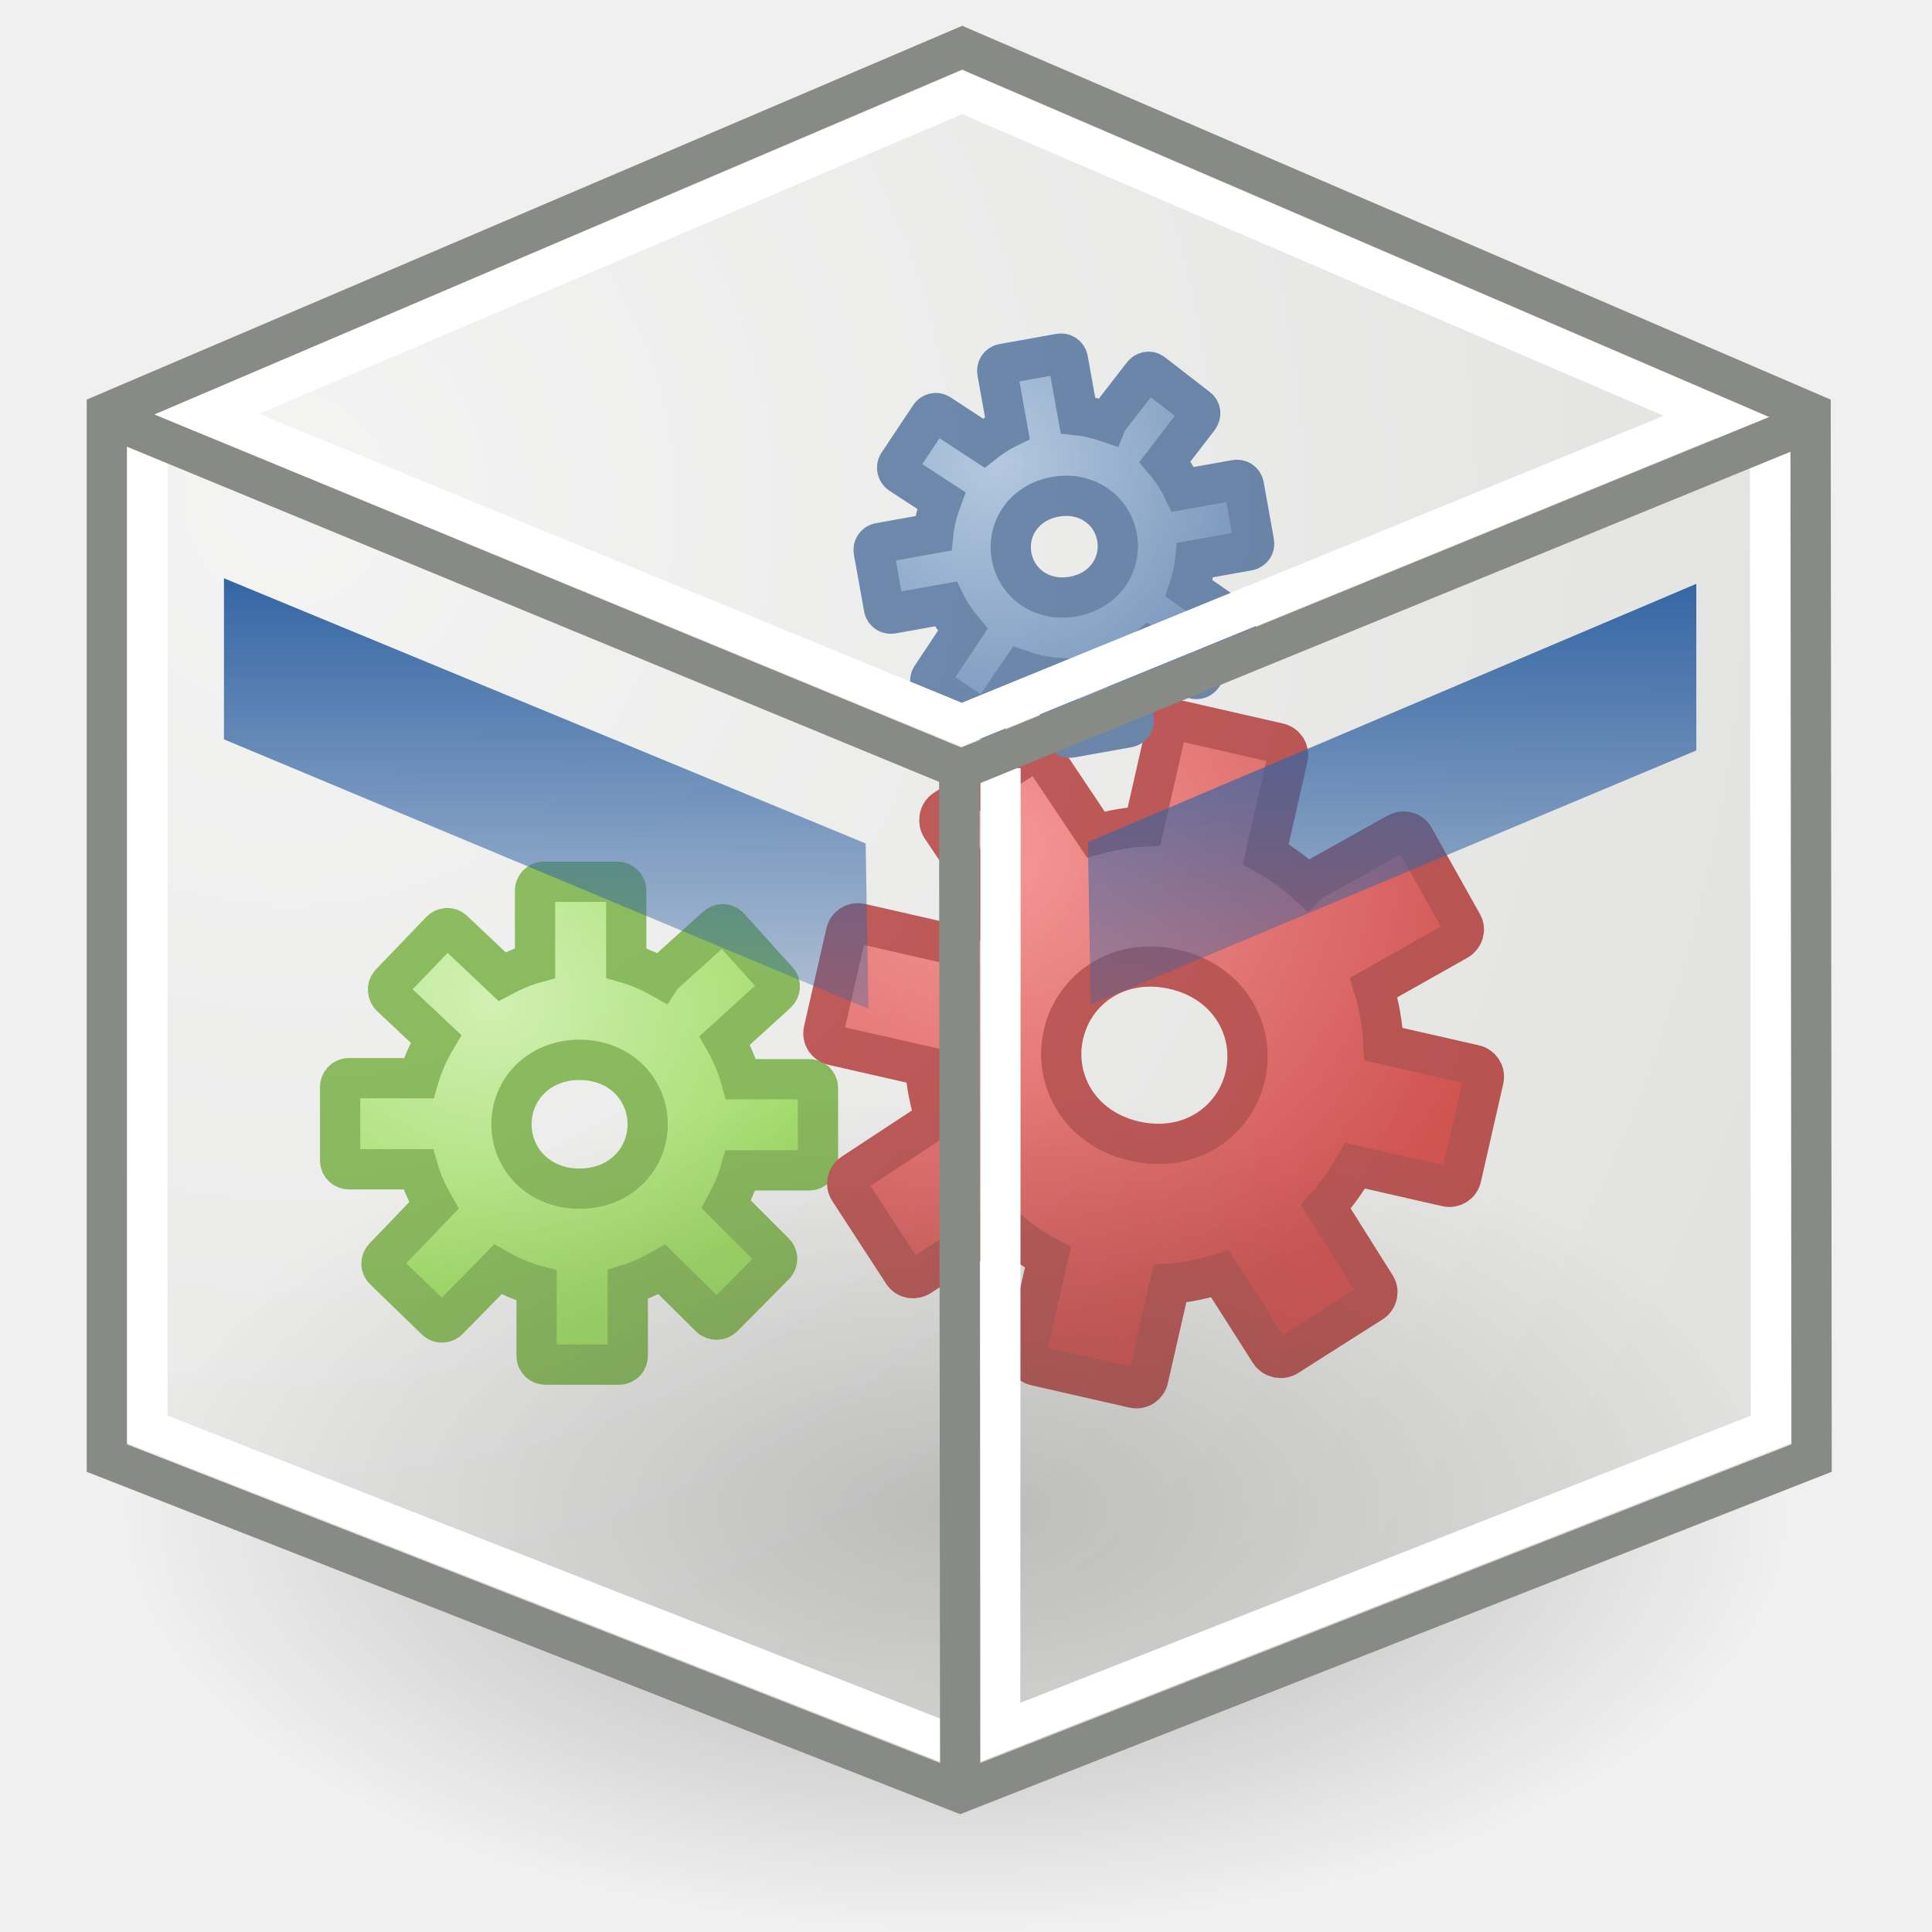
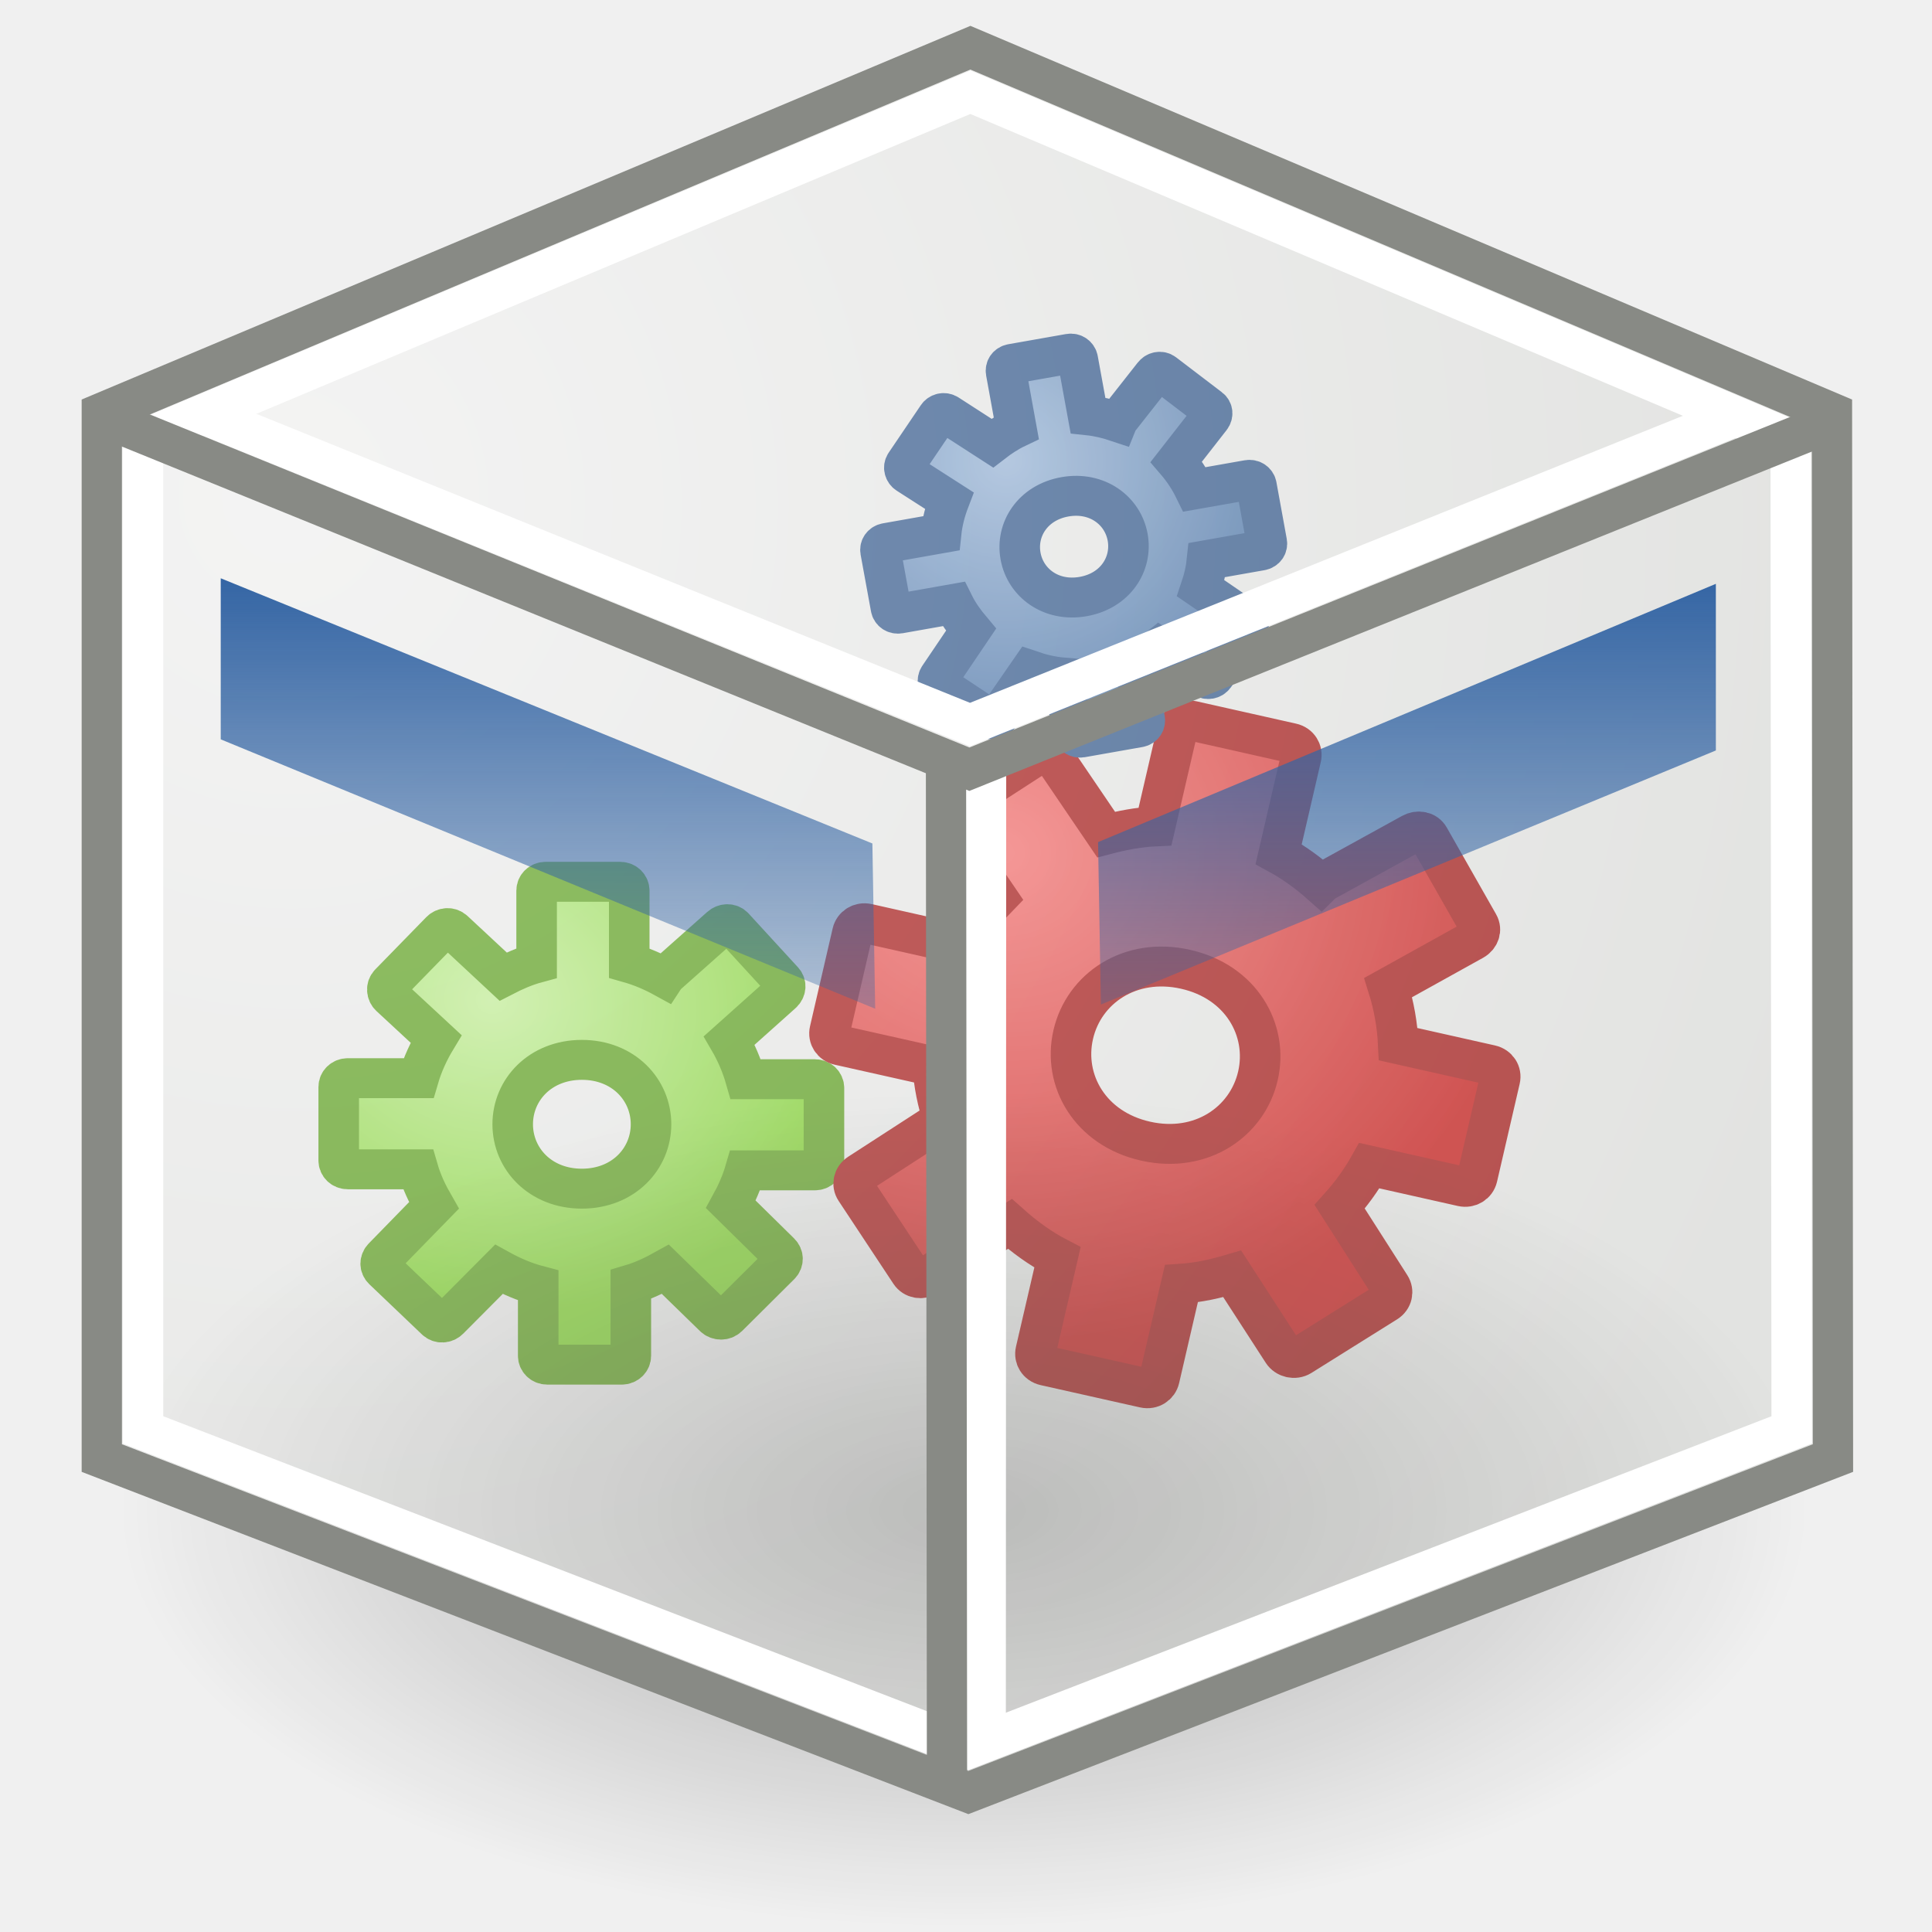
<svg xmlns="http://www.w3.org/2000/svg" xmlns:xlink="http://www.w3.org/1999/xlink" width="48px" height="48px" id="svg11300">
  <defs id="defs3">
    <linearGradient id="linearGradient3153">
      <stop style="stop-color:#f9f9f8;stop-opacity:0.392;" offset="0" id="stop3155" />
      <stop style="stop-color:#cdcfca;stop-opacity:0.392;" offset="1" id="stop3157" />
    </linearGradient>
    <linearGradient id="linearGradient6482">
      <stop style="stop-color:#000000;stop-opacity:1;" offset="0" id="stop6484" />
      <stop style="stop-color:#000000;stop-opacity:0;" offset="1" id="stop6486" />
    </linearGradient>
    <radialGradient xlink:href="#linearGradient6482" id="radialGradient6488" cx="13.03" cy="-7.007" fx="13.03" fy="-7.007" r="18.143" gradientTransform="matrix(1,0,0,0.3954545,0,-4.236042)" gradientUnits="userSpaceOnUse" />
    <linearGradient id="linearGradient2338">
      <stop id="stop2340" offset="0" style="stop-color:#3465a4;stop-opacity:1" />
      <stop id="stop2342" offset="1" style="stop-color:#3465a4;stop-opacity:0" />
    </linearGradient>
-     <linearGradient xlink:href="#linearGradient2338" id="linearGradient12425" x1="23.188" y1="33.688" x2="23.188" y2="19.278" gradientUnits="userSpaceOnUse" gradientTransform="matrix(1.104289,0,0,-1.103987,-1.751846,51.55719)" />
-     <radialGradient xlink:href="#linearGradient3153" id="radialGradient3159" cx="8.042" cy="13.534" fx="8.042" fy="13.534" r="19.677" gradientTransform="matrix(0.2937957,2.05881,-1.95372,0.2786465,31.20826,-7.955566)" gradientUnits="userSpaceOnUse" />
+     <linearGradient xlink:href="#linearGradient2338" id="linearGradient12425" x1="23.188" y1="33.688" x2="23.188" y2="19.278" gradientUnits="userSpaceOnUse" gradientTransform="matrix(1.121399,0,0,-1.103987,-1.945106,51.55719)" />
+     <radialGradient xlink:href="#linearGradient3153" id="radialGradient3159" cx="8.042" cy="13.534" fx="8.042" fy="13.534" r="19.677" gradientTransform="matrix(0.2983478,2.05881,-1.983991,0.2786465,31.52569,-7.955566)" gradientUnits="userSpaceOnUse" />
    <linearGradient id="linearGradient8121">
      <stop id="stop8123" offset="0" style="stop-color:#c2f491;stop-opacity:1;" />
      <stop id="stop8125" offset="1" style="stop-color:#73d216;stop-opacity:1;" />
    </linearGradient>
    <linearGradient id="linearGradient8132">
      <stop id="stop8134" offset="0" style="stop-color:#ff6666;stop-opacity:1;" />
      <stop id="stop8136" offset="1" style="stop-color:#cc0000;stop-opacity:1;" />
    </linearGradient>
    <linearGradient id="linearGradient8140">
      <stop id="stop8142" offset="0" style="stop-color:#95b5de;stop-opacity:1;" />
      <stop id="stop8144" offset="1" style="stop-color:#3465a4;stop-opacity:1;" />
    </linearGradient>
    <radialGradient xlink:href="#linearGradient8121" id="radialGradient2311" gradientUnits="userSpaceOnUse" gradientTransform="matrix(-0.22329,0.9778116,-1.114374,-0.2541614,35.01849,124.9867)" cx="-92.794" cy="38.77" fx="-92.794" fy="38.77" r="7.669" />
    <radialGradient xlink:href="#linearGradient8132" id="radialGradient2313" gradientUnits="userSpaceOnUse" gradientTransform="matrix(-0.1173972,1.160221,-1.256655,-0.1269981,59.06419,115.2772)" cx="-77.731" cy="34.363" fx="-77.731" fy="34.363" r="10.41" />
    <radialGradient xlink:href="#linearGradient8140" id="radialGradient2315" gradientUnits="userSpaceOnUse" gradientTransform="matrix(-0.1550246,1.091517,-1.093285,-0.1550843,37.75576,99.16842)" cx="-77.583" cy="22.55" fx="-77.583" fy="22.55" r="6.209" />
  </defs>
  <g id="layer1">
-     <g id="g8148" transform="translate(-0.3446734,0.4509751)">
-       <path id="path2591" d="M 13.859,21.457 C 13.732,21.457 13.637,21.556 13.637,21.678 L 13.637,23.474 C 13.349,23.553 13.076,23.676 12.817,23.812 L 11.606,22.667 C 11.518,22.583 11.381,22.589 11.294,22.68 L 10.044,23.981 C 9.957,24.073 9.969,24.223 10.057,24.306 L 11.177,25.36 C 10.996,25.664 10.847,25.989 10.747,26.336 L 9.016,26.336 C 8.894,26.336 8.795,26.431 8.795,26.557 L 8.795,28.379 C 8.795,28.505 8.894,28.6 9.016,28.6 L 10.734,28.6 C 10.825,28.919 10.964,29.214 11.125,29.498 L 9.888,30.786 C 9.8,30.876 9.8,31.013 9.888,31.098 L 11.177,32.347 C 11.265,32.432 11.402,32.425 11.489,32.334 L 12.713,31.085 C 13.014,31.254 13.335,31.397 13.676,31.488 L 13.676,33.232 C 13.676,33.353 13.771,33.453 13.898,33.453 L 15.72,33.453 C 15.846,33.453 15.942,33.353 15.942,33.232 L 15.942,31.462 C 16.242,31.372 16.521,31.236 16.788,31.085 L 17.985,32.269 C 18.072,32.355 18.222,32.358 18.311,32.269 L 19.587,30.981 C 19.676,30.891 19.673,30.754 19.587,30.669 L 18.389,29.472 C 18.533,29.207 18.656,28.922 18.741,28.626 L 20.446,28.626 C 20.568,28.626 20.667,28.531 20.667,28.405 L 20.667,26.583 C 20.667,26.457 20.568,26.362 20.446,26.362 L 18.754,26.362 C 18.658,26.021 18.523,25.7 18.35,25.399 L 19.639,24.228 C 19.732,24.144 19.747,24.006 19.665,23.916 L 18.454,22.576 C 18.372,22.486 18.235,22.491 18.142,22.576 L 16.801,23.786 C 16.785,23.801 16.773,23.821 16.762,23.838 C 16.493,23.688 16.204,23.561 15.903,23.474 L 15.903,21.678 C 15.903,21.556 15.807,21.457 15.681,21.457 L 13.859,21.457 z M 14.744,25.881 C 15.761,25.881 16.436,26.624 16.436,27.481 C 16.436,28.338 15.761,29.081 14.744,29.081 C 13.726,29.081 13.052,28.338 13.052,27.481 C 13.052,26.624 13.726,25.881 14.744,25.881 z " style="fill:url(#radialGradient2311);fill-opacity:1;fill-rule:evenodd;stroke:#4e9a06;stroke-width:1;stroke-linecap:butt;stroke-linejoin:miter;stroke-miterlimit:4;stroke-dasharray:none;stroke-dashoffset:0;stroke-opacity:1" />
-       <path style="fill:url(#radialGradient2313);fill-opacity:1;fill-rule:evenodd;stroke:#a40000;stroke-width:1;stroke-linecap:butt;stroke-linejoin:miter;stroke-miterlimit:4;stroke-dasharray:none;stroke-dashoffset:0;stroke-opacity:1" d="M 29.677,17.457 C 29.508,17.419 29.351,17.522 29.314,17.685 L 28.767,20.081 C 28.359,20.1 27.957,20.18 27.57,20.283 L 26.302,18.387 C 26.21,18.248 26.025,18.214 25.881,18.309 L 23.817,19.666 C 23.673,19.761 23.643,19.965 23.735,20.104 L 24.909,21.851 C 24.575,22.2 24.277,22.59 24.038,23.022 L 21.727,22.495 C 21.564,22.458 21.403,22.555 21.364,22.723 L 20.81,25.154 C 20.772,25.322 20.875,25.48 21.038,25.517 L 23.332,26.039 C 23.355,26.493 23.452,26.929 23.58,27.356 L 21.537,28.699 C 21.392,28.793 21.35,28.976 21.442,29.116 L 22.782,31.174 C 22.873,31.314 23.058,31.346 23.203,31.252 L 25.216,29.957 C 25.567,30.275 25.951,30.563 26.38,30.789 L 25.849,33.115 C 25.812,33.278 25.908,33.439 26.077,33.478 L 28.51,34.032 C 28.678,34.07 28.835,33.967 28.872,33.804 L 29.411,31.443 C 29.84,31.414 30.253,31.318 30.655,31.197 L 31.894,33.141 C 31.983,33.282 32.182,33.332 32.328,33.24 L 34.423,31.909 C 34.569,31.817 34.608,31.633 34.518,31.492 L 33.284,29.531 C 33.558,29.221 33.807,28.878 34.011,28.509 L 36.287,29.028 C 36.45,29.065 36.611,28.968 36.65,28.8 L 37.204,26.369 C 37.243,26.201 37.139,26.044 36.976,26.007 L 34.717,25.492 C 34.694,25.008 34.612,24.538 34.472,24.084 L 36.548,22.914 C 36.699,22.829 36.76,22.65 36.678,22.505 L 35.47,20.348 C 35.388,20.203 35.204,20.168 35.053,20.253 L 32.895,21.46 C 32.869,21.475 32.847,21.498 32.827,21.518 C 32.514,21.236 32.167,20.978 31.791,20.77 L 32.338,18.374 C 32.375,18.211 32.278,18.05 32.11,18.012 L 29.677,17.457 z M 29.512,23.63 C 30.87,23.939 31.544,25.137 31.284,26.28 C 31.023,27.424 29.895,28.211 28.537,27.901 C 27.179,27.592 26.505,26.395 26.766,25.251 C 27.026,24.107 28.154,23.32 29.512,23.63 z " id="path7135" />
-       <path id="path7139" d="M 25.263,8.59 C 25.165,8.607 25.106,8.697 25.123,8.792 L 25.372,10.182 C 25.161,10.284 24.966,10.416 24.785,10.558 L 23.688,9.839 C 23.608,9.787 23.502,9.81 23.448,9.893 L 22.661,11.074 C 22.607,11.156 22.636,11.271 22.717,11.324 L 23.73,11.984 C 23.632,12.244 23.562,12.517 23.533,12.799 L 22.193,13.04 C 22.098,13.057 22.035,13.144 22.052,13.242 L 22.306,14.652 C 22.323,14.75 22.413,14.81 22.508,14.793 L 23.838,14.554 C 23.953,14.789 24.102,14.998 24.265,15.195 L 23.487,16.364 C 23.432,16.446 23.451,16.552 23.531,16.606 L 24.702,17.394 C 24.782,17.447 24.887,17.423 24.942,17.341 L 25.716,16.204 C 25.973,16.293 26.241,16.359 26.518,16.382 L 26.761,17.732 C 26.777,17.826 26.865,17.89 26.963,17.873 L 28.374,17.62 C 28.471,17.602 28.531,17.512 28.514,17.418 L 28.268,16.048 C 28.488,15.936 28.685,15.792 28.871,15.638 L 29.963,16.388 C 30.042,16.443 30.158,16.425 30.215,16.343 L 31.023,15.169 C 31.079,15.087 31.059,14.981 30.98,14.927 L 29.886,14.166 C 29.961,13.941 30.016,13.704 30.04,13.463 L 31.361,13.226 C 31.455,13.209 31.519,13.122 31.501,13.024 L 31.248,11.614 C 31.23,11.516 31.14,11.456 31.046,11.473 L 29.735,11.708 C 29.614,11.457 29.465,11.227 29.289,11.019 L 30.124,9.933 C 30.184,9.854 30.177,9.746 30.101,9.688 L 28.977,8.818 C 28.901,8.76 28.795,8.783 28.735,8.862 L 27.865,9.985 C 27.855,9.998 27.848,10.015 27.842,10.03 C 27.613,9.952 27.372,9.893 27.126,9.867 L 26.876,8.477 C 26.859,8.383 26.772,8.319 26.674,8.337 L 25.263,8.59 z M 26.564,11.892 C 27.352,11.751 27.978,12.233 28.097,12.896 C 28.216,13.56 27.797,14.229 27.009,14.37 C 26.222,14.511 25.596,14.03 25.477,13.366 C 25.357,12.702 25.776,12.033 26.564,11.892 z " style="fill:url(#radialGradient2315);fill-opacity:1;fill-rule:evenodd;stroke:#204a87;stroke-width:1;stroke-linecap:butt;stroke-linejoin:miter;stroke-miterlimit:4;stroke-dasharray:none;stroke-dashoffset:0;stroke-opacity:1" />
+     <g id="g8148" transform="matrix(1.015494,0,0,1,-0.5161305,0.4509751)">
+       <path id="path2591" d="M 13.859,21.457 C 13.732,21.457 13.637,21.556 13.637,21.678 L 13.637,23.474 C 13.349,23.553 13.076,23.676 12.817,23.812 L 11.606,22.667 C 11.518,22.583 11.381,22.589 11.294,22.68 L 10.044,23.981 C 9.957,24.073 9.969,24.223 10.057,24.306 L 11.177,25.36 C 10.996,25.664 10.847,25.989 10.747,26.336 L 9.016,26.336 C 8.894,26.336 8.795,26.431 8.795,26.557 L 8.795,28.379 C 8.795,28.505 8.894,28.6 9.016,28.6 L 10.734,28.6 C 10.825,28.919 10.964,29.214 11.125,29.498 L 9.888,30.786 C 9.8,30.876 9.8,31.013 9.888,31.098 L 11.177,32.347 C 11.265,32.432 11.402,32.425 11.489,32.334 L 12.713,31.085 C 13.014,31.254 13.335,31.397 13.676,31.488 L 13.676,33.232 C 13.676,33.353 13.771,33.453 13.898,33.453 L 15.72,33.453 C 15.846,33.453 15.942,33.353 15.942,33.232 L 15.942,31.462 C 16.242,31.372 16.521,31.236 16.788,31.085 L 17.985,32.269 C 18.072,32.355 18.222,32.358 18.311,32.269 L 19.587,30.981 C 19.676,30.891 19.673,30.754 19.587,30.669 L 18.389,29.472 C 18.533,29.207 18.656,28.922 18.741,28.626 L 20.446,28.626 C 20.568,28.626 20.667,28.531 20.667,28.405 L 20.667,26.583 C 20.667,26.457 20.568,26.362 20.446,26.362 L 18.754,26.362 C 18.658,26.021 18.523,25.7 18.35,25.399 L 19.639,24.228 C 19.732,24.144 19.747,24.006 19.665,23.916 L 18.454,22.576 C 18.372,22.486 18.235,22.491 18.142,22.576 L 16.801,23.786 C 16.785,23.801 16.773,23.821 16.762,23.838 C 16.493,23.688 16.204,23.561 15.903,23.474 L 15.903,21.678 C 15.903,21.556 15.807,21.457 15.681,21.457 L 13.859,21.457 z M 14.744,25.881 C 15.761,25.881 16.436,26.624 16.436,27.481 C 16.436,28.338 15.761,29.081 14.744,29.081 C 13.726,29.081 13.052,28.338 13.052,27.481 C 13.052,26.624 13.726,25.881 14.744,25.881 z" style="fill:url(#radialGradient2311);fill-opacity:1;fill-rule:evenodd;stroke:#4e9a06;stroke-width:0.992;stroke-linecap:butt;stroke-linejoin:miter;stroke-miterlimit:4;stroke-dasharray:none;stroke-dashoffset:0;stroke-opacity:1" />
+       <path style="fill:url(#radialGradient2313);fill-opacity:1;fill-rule:evenodd;stroke:#a40000;stroke-width:0.992;stroke-linecap:butt;stroke-linejoin:miter;stroke-miterlimit:4;stroke-dasharray:none;stroke-dashoffset:0;stroke-opacity:1" d="M 29.677,17.457 C 29.508,17.419 29.351,17.522 29.314,17.685 L 28.767,20.081 C 28.359,20.1 27.957,20.18 27.57,20.283 L 26.302,18.387 C 26.21,18.248 26.025,18.214 25.881,18.309 L 23.817,19.666 C 23.673,19.761 23.643,19.965 23.735,20.104 L 24.909,21.851 C 24.575,22.2 24.277,22.59 24.038,23.022 L 21.727,22.495 C 21.564,22.458 21.403,22.555 21.364,22.723 L 20.81,25.154 C 20.772,25.322 20.875,25.48 21.038,25.517 L 23.332,26.039 C 23.355,26.493 23.452,26.929 23.58,27.356 L 21.537,28.699 C 21.392,28.793 21.35,28.976 21.442,29.116 L 22.782,31.174 C 22.873,31.314 23.058,31.346 23.203,31.252 L 25.216,29.957 C 25.567,30.275 25.951,30.563 26.38,30.789 L 25.849,33.115 C 25.812,33.278 25.908,33.439 26.077,33.478 L 28.51,34.032 C 28.678,34.07 28.835,33.967 28.872,33.804 L 29.411,31.443 C 29.84,31.414 30.253,31.318 30.655,31.197 L 31.894,33.141 C 31.983,33.282 32.182,33.332 32.328,33.24 L 34.423,31.909 C 34.569,31.817 34.608,31.633 34.518,31.492 L 33.284,29.531 C 33.558,29.221 33.807,28.878 34.011,28.509 L 36.287,29.028 C 36.45,29.065 36.611,28.968 36.65,28.8 L 37.204,26.369 C 37.243,26.201 37.139,26.044 36.976,26.007 L 34.717,25.492 C 34.694,25.008 34.612,24.538 34.472,24.084 L 36.548,22.914 C 36.699,22.829 36.76,22.65 36.678,22.505 L 35.47,20.348 C 35.388,20.203 35.204,20.168 35.053,20.253 L 32.895,21.46 C 32.869,21.475 32.847,21.498 32.827,21.518 C 32.514,21.236 32.167,20.978 31.791,20.77 L 32.338,18.374 C 32.375,18.211 32.278,18.05 32.11,18.012 L 29.677,17.457 z M 29.512,23.63 C 30.87,23.939 31.544,25.137 31.284,26.28 C 31.023,27.424 29.895,28.211 28.537,27.901 C 27.179,27.592 26.505,26.395 26.766,25.251 C 27.026,24.107 28.154,23.32 29.512,23.63 z" id="path7135" />
+       <path id="path7139" d="M 25.263,8.59 C 25.165,8.607 25.106,8.697 25.123,8.792 L 25.372,10.182 C 25.161,10.284 24.966,10.416 24.785,10.558 L 23.688,9.839 C 23.608,9.787 23.502,9.81 23.448,9.893 L 22.661,11.074 C 22.607,11.156 22.636,11.271 22.717,11.324 L 23.73,11.984 C 23.632,12.244 23.562,12.517 23.533,12.799 L 22.193,13.04 C 22.098,13.057 22.035,13.144 22.052,13.242 L 22.306,14.652 C 22.323,14.75 22.413,14.81 22.508,14.793 L 23.838,14.554 C 23.953,14.789 24.102,14.998 24.265,15.195 L 23.487,16.364 C 23.432,16.446 23.451,16.552 23.531,16.606 L 24.702,17.394 C 24.782,17.447 24.887,17.423 24.942,17.341 L 25.716,16.204 C 25.973,16.293 26.241,16.359 26.518,16.382 L 26.761,17.732 C 26.777,17.826 26.865,17.89 26.963,17.873 L 28.374,17.62 C 28.471,17.602 28.531,17.512 28.514,17.418 L 28.268,16.048 C 28.488,15.936 28.685,15.792 28.871,15.638 L 29.963,16.388 C 30.042,16.443 30.158,16.425 30.215,16.343 L 31.023,15.169 C 31.079,15.087 31.059,14.981 30.98,14.927 L 29.886,14.166 C 29.961,13.941 30.016,13.704 30.04,13.463 L 31.361,13.226 C 31.455,13.209 31.519,13.122 31.501,13.024 L 31.248,11.614 C 31.23,11.516 31.14,11.456 31.046,11.473 L 29.735,11.708 C 29.614,11.457 29.465,11.227 29.289,11.019 L 30.124,9.933 C 30.184,9.854 30.177,9.746 30.101,9.688 L 28.977,8.818 C 28.901,8.76 28.795,8.783 28.735,8.862 L 27.865,9.985 C 27.855,9.998 27.848,10.015 27.842,10.03 C 27.613,9.952 27.372,9.893 27.126,9.867 L 26.876,8.477 C 26.859,8.383 26.772,8.319 26.674,8.337 L 25.263,8.59 z M 26.564,11.892 C 27.352,11.751 27.978,12.233 28.097,12.896 C 28.216,13.56 27.797,14.229 27.009,14.37 C 26.222,14.511 25.596,14.03 25.477,13.366 C 25.357,12.702 25.776,12.033 26.564,11.892 z" style="fill:url(#radialGradient2315);fill-opacity:1;fill-rule:evenodd;stroke:#204a87;stroke-width:0.992;stroke-linecap:butt;stroke-linejoin:miter;stroke-miterlimit:4;stroke-dasharray:none;stroke-dashoffset:0;stroke-opacity:1" />
    </g>
-     <path style="opacity:0.3;fill:url(#radialGradient6488);fill-opacity:1;fill-rule:evenodd;stroke:none;stroke-width:1;stroke-linecap:round;stroke-linejoin:round;stroke-miterlimit:4;stroke-dasharray:none;stroke-dashoffset:0;stroke-opacity:1" id="path5511" d="M 31.173 -7.007 A 18.143 7.175 0 1 1  -5.113,-7.007 A 18.143 7.175 0 1 1  31.173 -7.007 z" transform="matrix(1.139425,0,0,1.445501,8.901257,47.65406)" />
-     <path style="fill:url(#radialGradient3159);fill-opacity:1;fill-rule:evenodd;stroke:#888a85;stroke-width:1;stroke-linecap:butt;stroke-linejoin:miter;stroke-miterlimit:4;stroke-dasharray:none;stroke-dashoffset:0;stroke-opacity:1" d="M 23.905,1.185 L 2.654,10.258 L 2.654,36.225 L 23.856,44.536 L 45.009,36.225 L 44.984,10.258 L 23.905,1.185 z " id="rect2370" />
-     <path style="fill:url(#linearGradient12425);fill-opacity:1;fill-rule:evenodd;stroke:none;stroke-width:1px;stroke-linecap:butt;stroke-linejoin:miter;stroke-opacity:1" d="M 5.564,14.367 L 5.564,18.369 L 21.576,25.062 L 21.507,20.956 L 5.564,14.367 z M 42.144,14.505 L 27.029,20.922 L 27.098,24.958 L 42.144,18.645 L 42.144,14.505 z " id="path11448" />
-     <path id="path18255" d="M 24.858,19.084 L 24.849,43.207" style="fill:none;fill-rule:evenodd;stroke:#ffffff;stroke-width:1;stroke-linecap:butt;stroke-linejoin:miter;stroke-miterlimit:4;stroke-dasharray:none;stroke-opacity:1" />
-     <path style="fill:none;fill-opacity:1;fill-rule:evenodd;stroke:#ffffff;stroke-width:1.271;stroke-linecap:butt;stroke-linejoin:miter;stroke-miterlimit:4;stroke-dasharray:none;stroke-dashoffset:0;stroke-opacity:1" id="path8463" d="M 128.531,-61.562 L 102.812,-50.594 L 102.812,-19.344 L 128.469,-9.281 L 154.062,-19.344 L 154.031,-50.594 L 128.531,-61.562 z " transform="matrix(0.7870843,0,0,0.7868689,-77.25995,50.73286)" />
-     <path style="fill:none;fill-rule:evenodd;stroke:#888a85;stroke-width:1;stroke-linecap:butt;stroke-linejoin:miter;stroke-miterlimit:4;stroke-dasharray:none;stroke-opacity:1" d="M 23.831,18.963 L 23.856,44.286" id="path9436" />
-     <path id="path17284" d="M 5.142,10.289 L 23.895,18.001 L 42.482,10.401" style="fill:none;fill-rule:evenodd;stroke:#ffffff;stroke-width:1;stroke-linecap:butt;stroke-linejoin:miter;stroke-miterlimit:4;stroke-dasharray:none;stroke-opacity:1" />
-     <path style="fill:none;fill-rule:evenodd;stroke:#888a85;stroke-width:1;stroke-linecap:butt;stroke-linejoin:miter;stroke-miterlimit:4;stroke-dasharray:none;stroke-opacity:1" d="M 3.087,10.53 L 23.88,19.111 L 44.828,10.543" id="path8465" />
+     <path style="opacity:0.3;fill:url(#radialGradient6488);fill-opacity:1;fill-rule:evenodd;stroke:none;stroke-width:1;stroke-linecap:round;stroke-linejoin:round;stroke-miterlimit:4;stroke-dasharray:none;stroke-dashoffset:0;stroke-opacity:1" id="path5511" d="M 31.173,-7.007 A 18.143,7.175 0 1 1 -5.113,-7.007 A 18.143,7.175 0 1 1 31.173,-7.007 z" transform="matrix(1.15708,0,0,1.445501,8.873057,47.65406)" />
+     <path style="fill:url(#radialGradient3159);fill-opacity:1;fill-rule:evenodd;stroke:#888a85;stroke-width:1;stroke-linecap:butt;stroke-linejoin:miter;stroke-miterlimit:4;stroke-dasharray:none;stroke-dashoffset:0;stroke-opacity:1" d="M 24.109,1.185 L 2.529,10.258 L 2.529,36.225 L 24.059,44.536 L 45.54,36.225 L 45.515,10.258 L 24.109,1.185 z" id="rect2370" />
+     <path style="fill:url(#linearGradient12425);fill-opacity:1;fill-rule:evenodd;stroke:none;stroke-width:1px;stroke-linecap:butt;stroke-linejoin:miter;stroke-opacity:1" d="M 5.484,14.367 L 5.484,18.369 L 21.744,25.062 L 21.674,20.956 L 5.484,14.367 z M 42.63,14.505 L 27.281,20.922 L 27.351,24.958 L 42.63,18.645 L 42.63,14.505 z" id="path11448" />
+     <path id="path18255" d="M 24.499,19.099 L 24.49,43.223" style="fill:none;fill-rule:evenodd;stroke:#ffffff;stroke-width:1;stroke-linecap:butt;stroke-linejoin:miter;stroke-miterlimit:4;stroke-dasharray:none;stroke-opacity:1" />
+     <path style="fill:none;fill-opacity:1;fill-rule:evenodd;stroke:#ffffff;stroke-width:1.261;stroke-linecap:butt;stroke-linejoin:miter;stroke-miterlimit:4;stroke-dasharray:none;stroke-dashoffset:0;stroke-opacity:1" id="path8463" d="M 128.531,-61.562 L 102.812,-50.594 L 102.812,-19.344 L 128.469,-9.281 L 154.062,-19.344 L 154.031,-50.594 L 128.531,-61.562 z" transform="matrix(0.7992794,0,0,0.7871678,-78.62313,50.75126)" />
+     <path style="fill:none;fill-rule:evenodd;stroke:#888a85;stroke-width:1;stroke-linecap:butt;stroke-linejoin:miter;stroke-miterlimit:4;stroke-dasharray:none;stroke-opacity:1" d="M 23.503,18.979 L 23.528,44.302" id="path9436" />
+     <path id="path17284" d="M 5.056,10.289 L 24.099,18.001 L 42.974,10.401" style="fill:none;fill-rule:evenodd;stroke:#ffffff;stroke-width:1;stroke-linecap:butt;stroke-linejoin:miter;stroke-miterlimit:4;stroke-dasharray:none;stroke-opacity:1" />
+     <path style="fill:none;fill-rule:evenodd;stroke:#888a85;stroke-width:1;stroke-linecap:butt;stroke-linejoin:miter;stroke-miterlimit:4;stroke-dasharray:none;stroke-opacity:1" d="M 2.968,10.53 L 24.084,19.111 L 45.356,10.543" id="path8465" />
  </g>
</svg>
